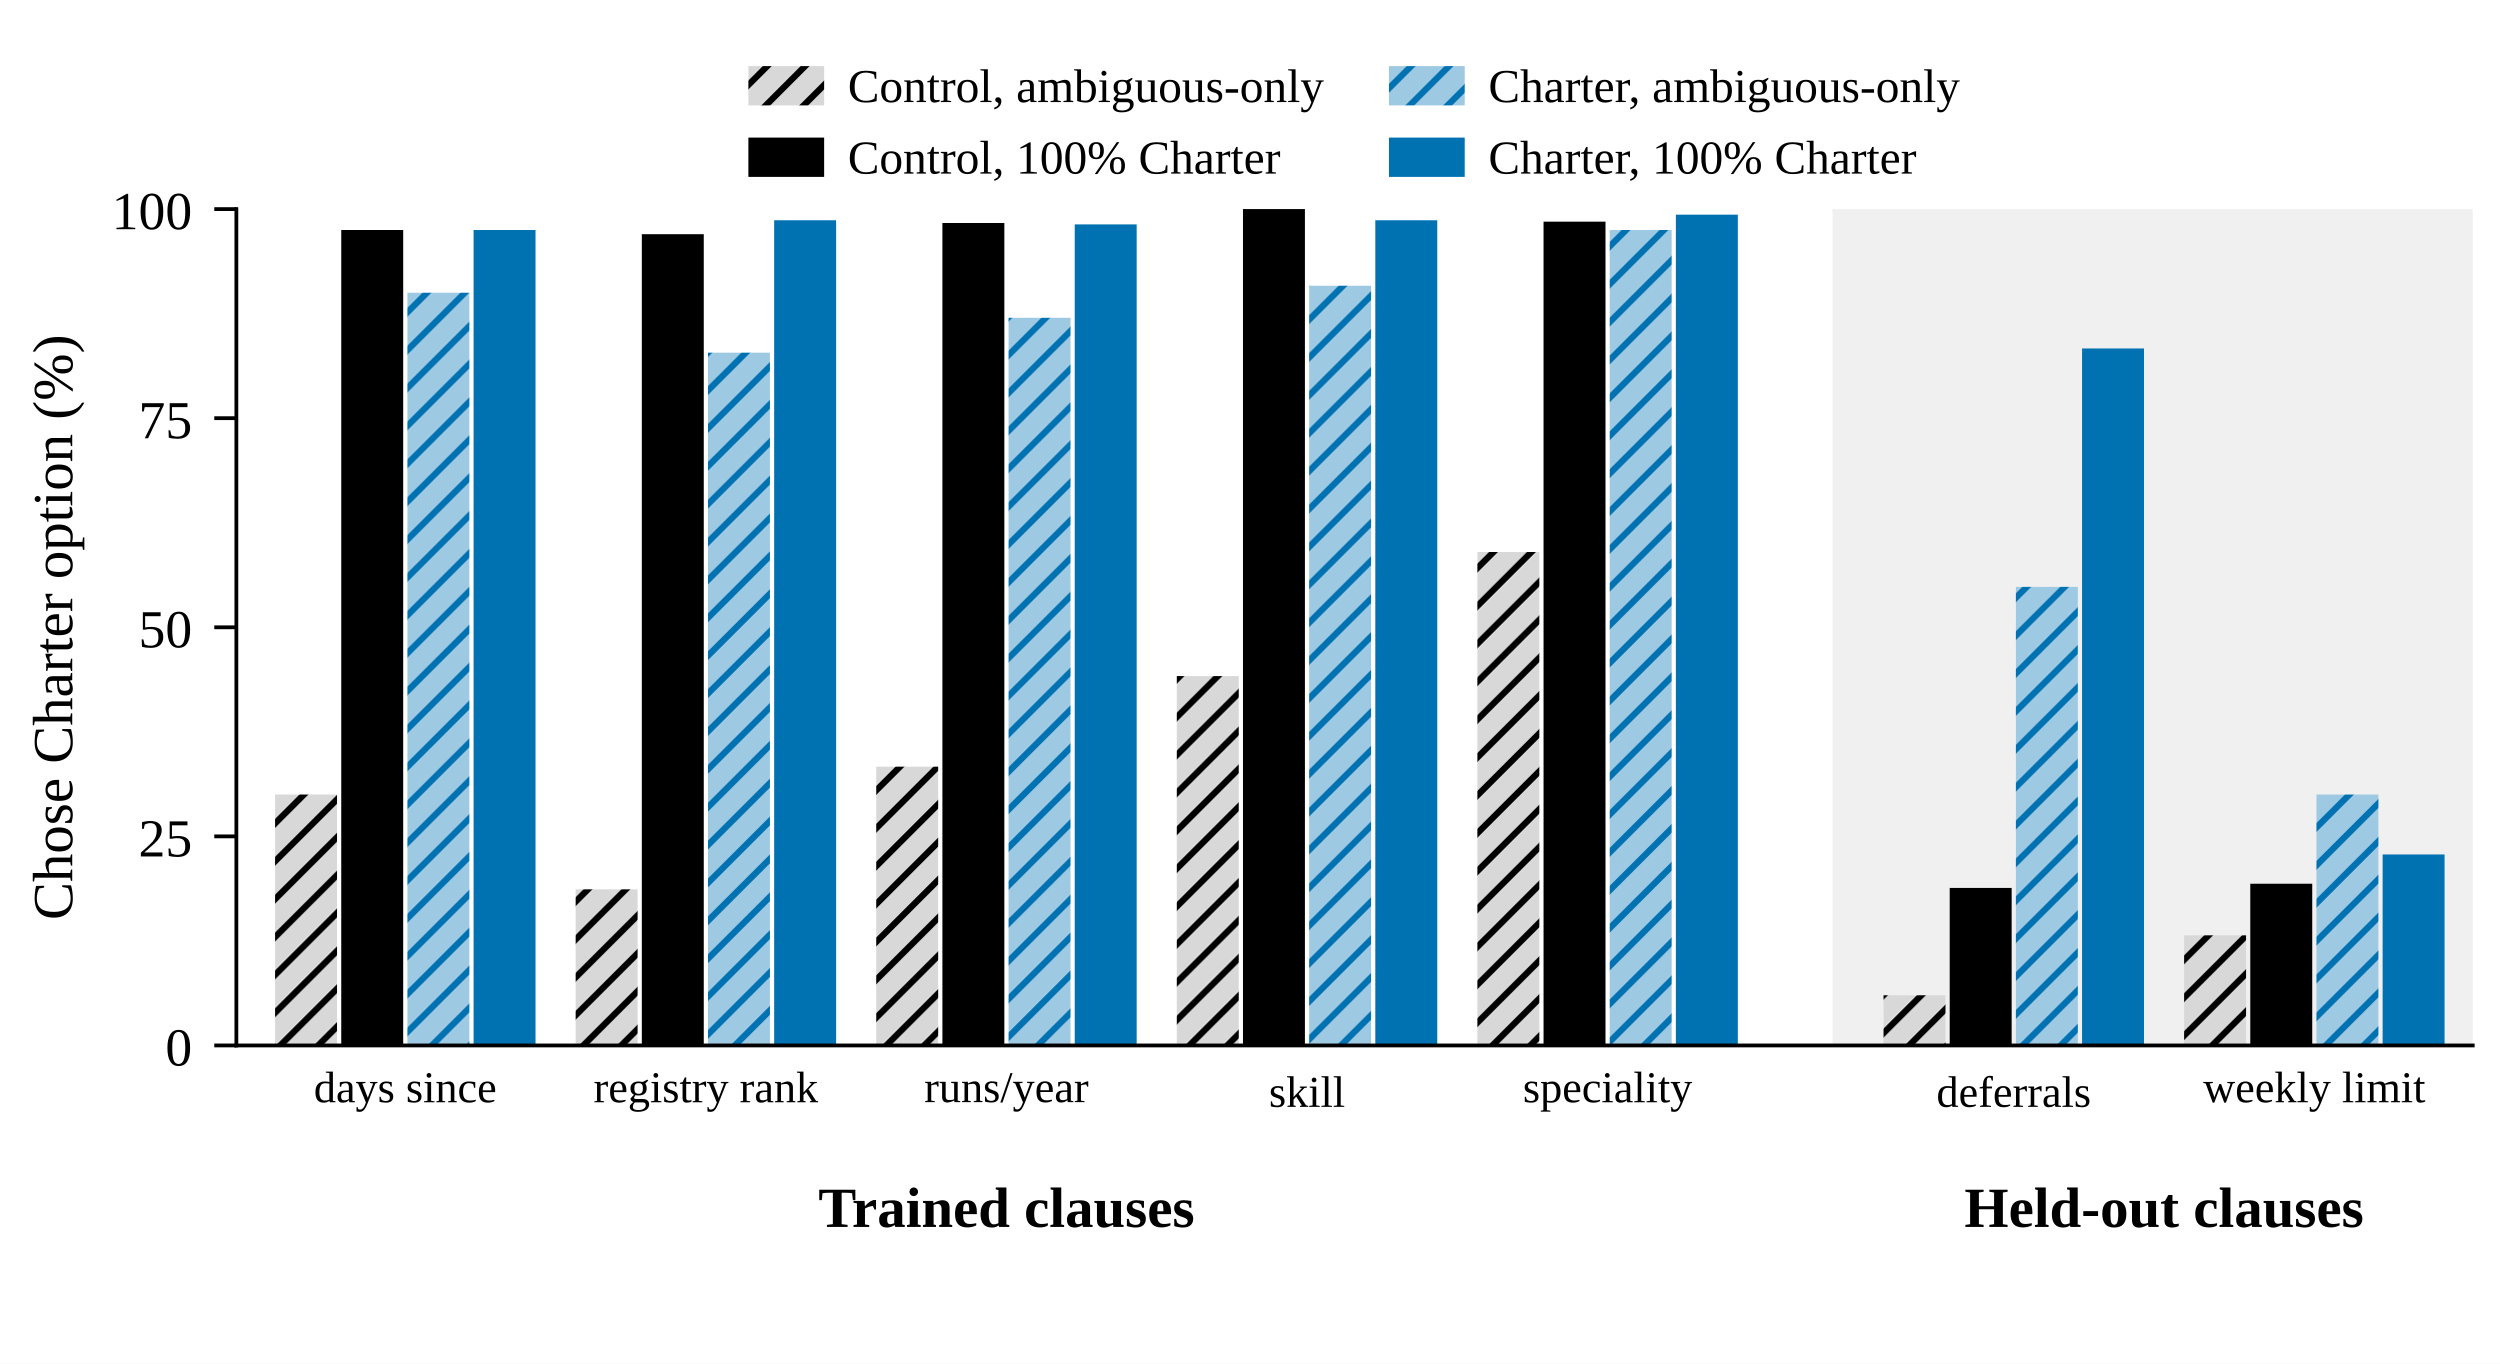
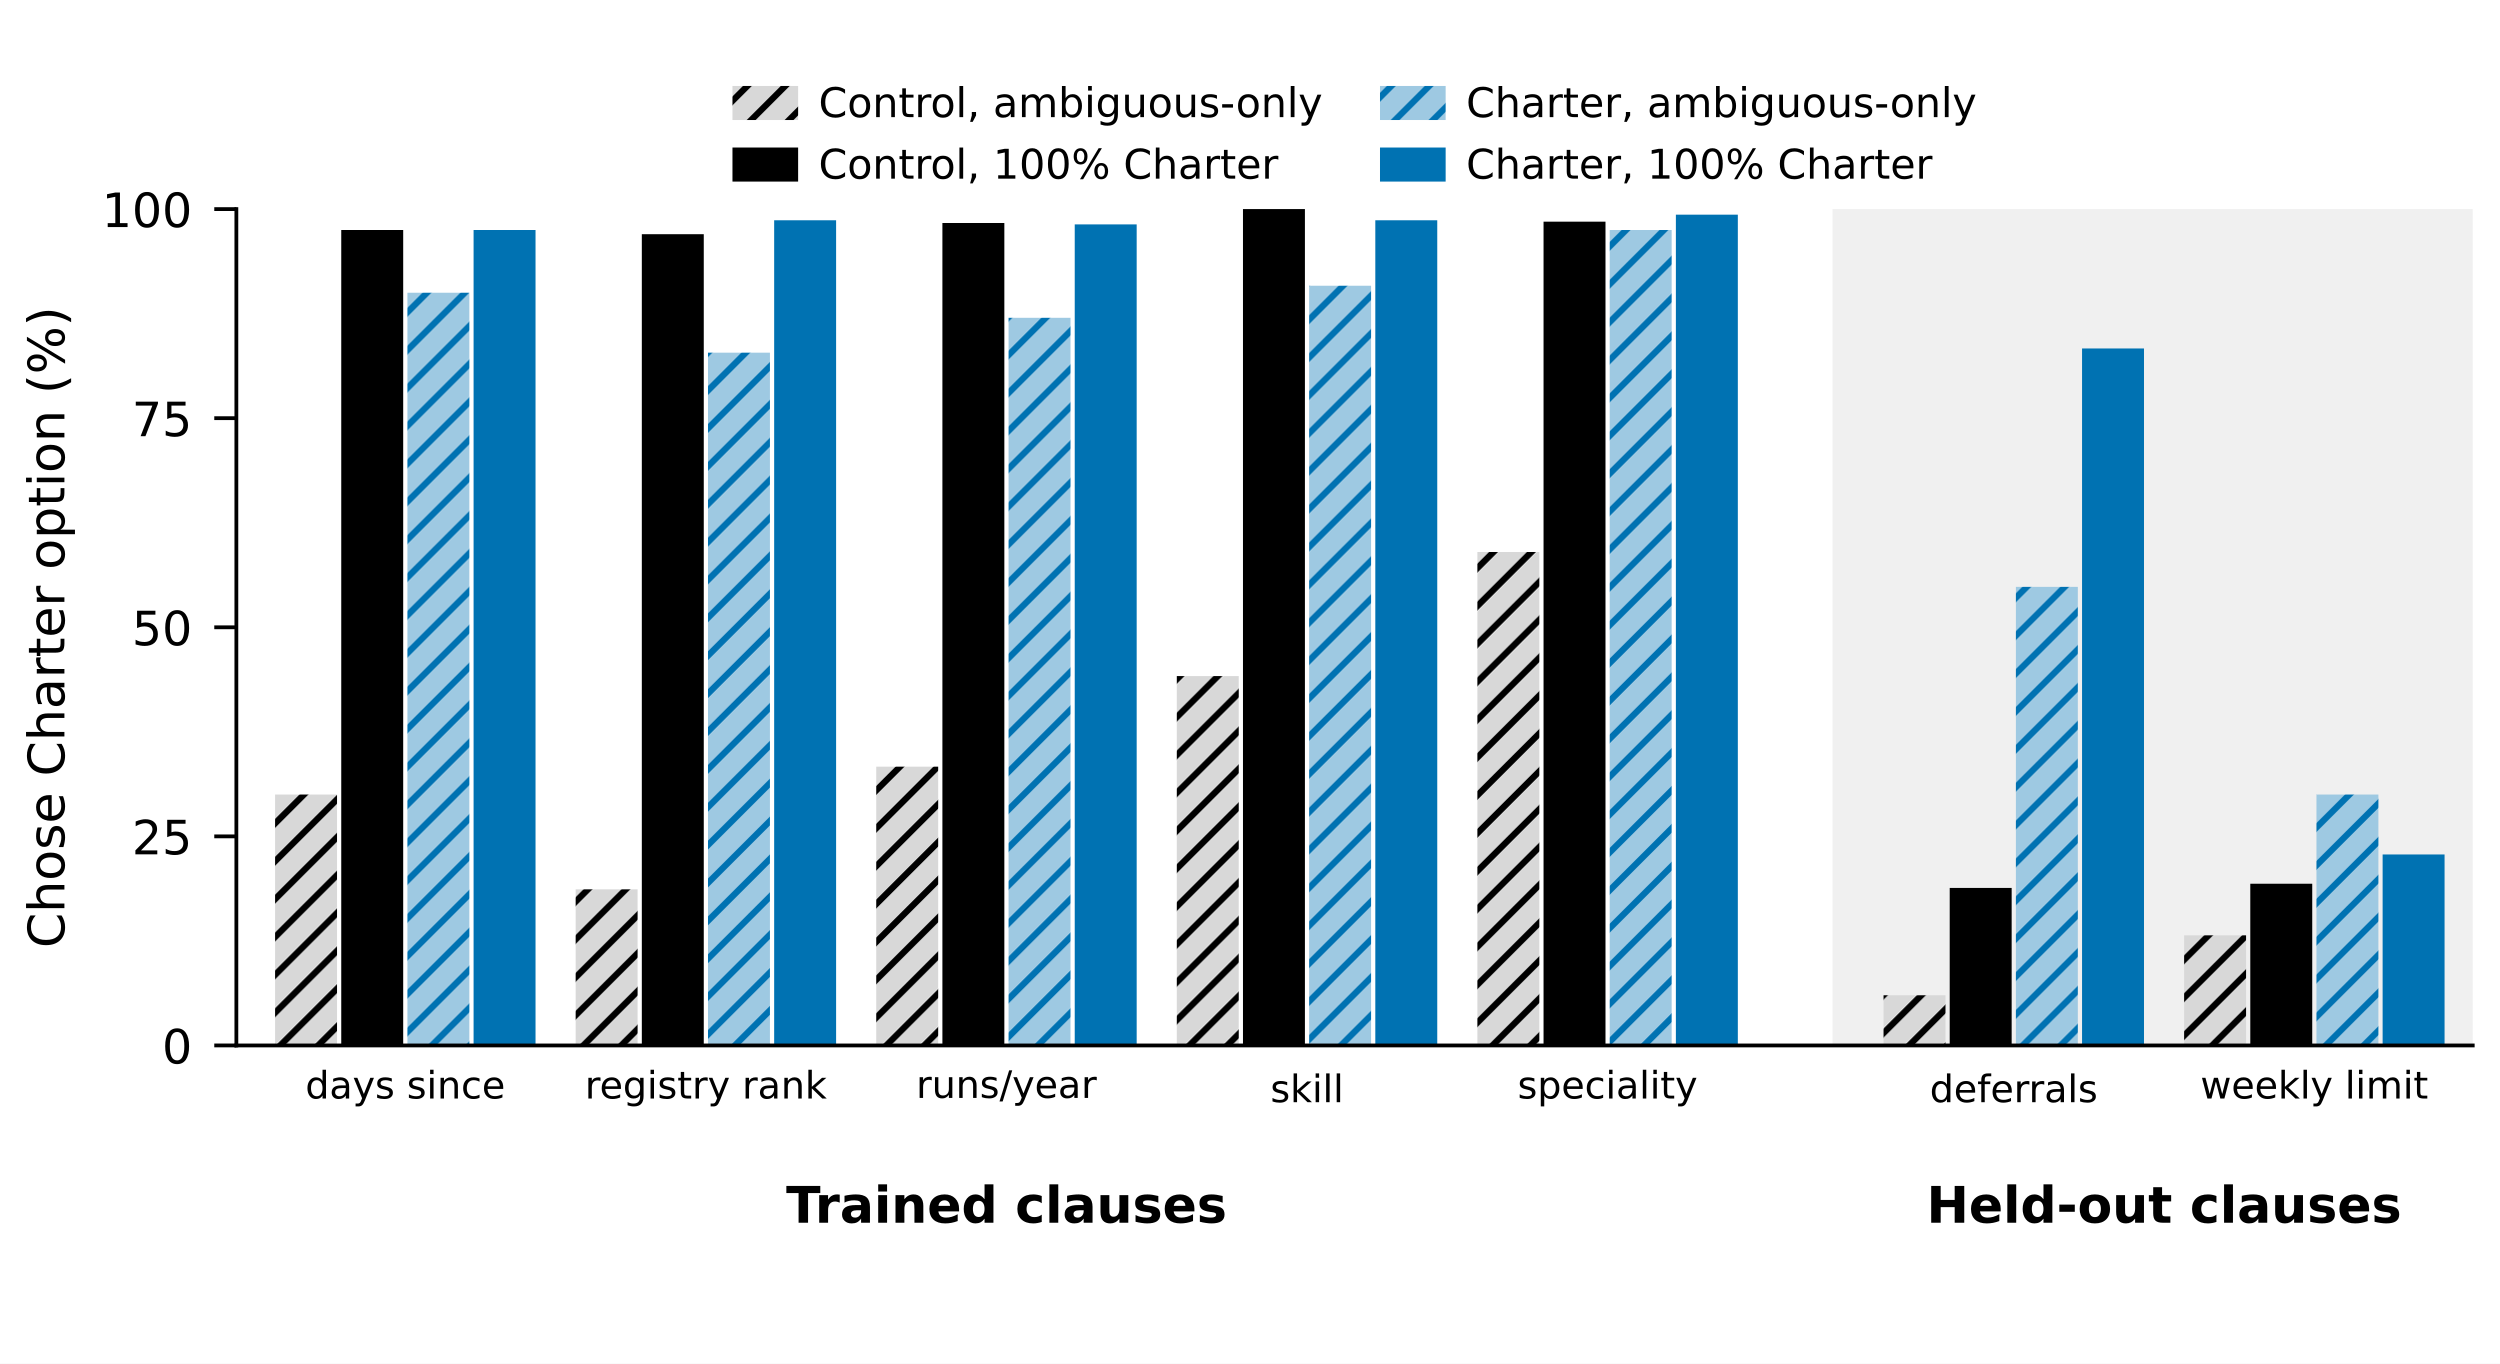
<svg xmlns="http://www.w3.org/2000/svg" xmlns:xlink="http://www.w3.org/1999/xlink" width="396pt" height="216pt" viewBox="0 0 396 216" version="1.1">
  <defs>
    <style type="text/css">*{stroke-linejoin: round; stroke-linecap: butt}</style>
  </defs>
  <g id="figure_1">
    <g id="patch_1">
      <path d="M 0 216  L 396 216  L 396 0  L 0 0  z " style="fill: #ffffff" />
    </g>
    <g id="axes_1">
      <g id="patch_2">
        <path d="M 37.44 165.6  L 391.68 165.6  L 391.68 33.12  L 37.44 33.12  z " style="fill: #ffffff" />
      </g>
      <g id="patch_3">
-         <path d="M 290.269 165.6  L 391.68 165.6  L 391.68 33.12  L 290.269 33.12  z " clip-path="url(#p3b9590fc05)" style="fill: #f0f0f0" />
+         <path d="M 290.269 165.6  L 391.68 165.6  L 391.68 33.12  L 290.269 33.12  z " clip-path="url(#p80f3b2ab05)" style="fill: #f0f0f0" />
      </g>
      <g id="matplotlib.axis_1">
        <g id="xtick_1">
          <g id="line2d_1" />
          <g id="text_1">
-             <text style="font-size: 7px; font-family: 'Times New Roman', 'Nimbus Roman', 'Liberation Serif', 'STIXGeneral', 'DejaVu Serif', serif; text-anchor: middle" x="64.2" y="174.602" transform="rotate(-0 64.20034 174.6025)">days since</text>
+             <text style="font-size: 6px; font-family: 'DejaVu Sans', sans-serif; text-anchor: middle" x="64.2" y="174.006" transform="rotate(-0 64.20034 174.0056)">days since</text>
          </g>
        </g>
        <g id="xtick_2">
          <g id="line2d_2" />
          <g id="text_2">
-             <text style="font-size: 7px; font-family: 'Times New Roman', 'Nimbus Roman', 'Liberation Serif', 'STIXGeneral', 'DejaVu Serif', serif; text-anchor: middle" x="111.811" y="174.602" transform="rotate(-0 111.8114 174.6025)">registry rank</text>
+             <text style="font-size: 6px; font-family: 'DejaVu Sans', sans-serif; text-anchor: middle" x="111.811" y="174.006" transform="rotate(-0 111.8114 174.0056)">registry rank</text>
          </g>
        </g>
        <g id="xtick_3">
          <g id="line2d_3" />
          <g id="text_3">
-             <text style="font-size: 7px; font-family: 'Times New Roman', 'Nimbus Roman', 'Liberation Serif', 'STIXGeneral', 'DejaVu Serif', serif; text-anchor: middle" x="159.423" y="174.578" transform="rotate(-0 159.4226 174.5779)">runs/year</text>
+             <text style="font-size: 6px; font-family: 'DejaVu Sans', sans-serif; text-anchor: middle" x="159.423" y="173.913" transform="rotate(-0 159.4226 173.9133)">runs/year</text>
          </g>
        </g>
        <g id="xtick_4">
          <g id="line2d_4" />
          <g id="text_4">
-             <text style="font-size: 7px; font-family: 'Times New Roman', 'Nimbus Roman', 'Liberation Serif', 'STIXGeneral', 'DejaVu Serif', serif; text-anchor: middle" x="207.034" y="175.33" transform="rotate(-0 207.0337 175.3304)">skill</text>
+             <text style="font-size: 6px; font-family: 'DejaVu Sans', sans-serif; text-anchor: middle" x="207.034" y="174.587" transform="rotate(-0 207.0337 174.5869)">skill</text>
          </g>
        </g>
        <g id="xtick_5">
          <g id="line2d_5" />
          <g id="text_5">
-             <text style="font-size: 7px; font-family: 'Times New Roman', 'Nimbus Roman', 'Liberation Serif', 'STIXGeneral', 'DejaVu Serif', serif; text-anchor: middle" x="254.645" y="174.602" transform="rotate(-0 254.6448 174.6025)">speciality</text>
+             <text style="font-size: 6px; font-family: 'DejaVu Sans', sans-serif; text-anchor: middle" x="254.645" y="174.006" transform="rotate(-0 254.6448 174.0056)">speciality</text>
          </g>
        </g>
        <g id="xtick_6">
          <g id="line2d_6" />
          <g id="text_6">
-             <text style="font-size: 7px; font-family: 'Times New Roman', 'Nimbus Roman', 'Liberation Serif', 'STIXGeneral', 'DejaVu Serif', serif; text-anchor: middle" x="318.981" y="175.33" transform="rotate(-0 318.9811 175.3304)">deferrals</text>
+             <text style="font-size: 6px; font-family: 'DejaVu Sans', sans-serif; text-anchor: middle" x="318.981" y="174.587" transform="rotate(-0 318.9811 174.5869)">deferrals</text>
          </g>
        </g>
        <g id="xtick_7">
          <g id="line2d_7" />
          <g id="text_7">
-             <text style="font-size: 7px; font-family: 'Times New Roman', 'Nimbus Roman', 'Liberation Serif', 'STIXGeneral', 'DejaVu Serif', serif; text-anchor: middle" x="366.592" y="174.602" transform="rotate(-0 366.5922 174.6025)">weekly limit</text>
+             <text style="font-size: 6px; font-family: 'DejaVu Sans', sans-serif; text-anchor: middle" x="366.592" y="174.006" transform="rotate(-0 366.5922 174.0056)">weekly limit</text>
          </g>
        </g>
      </g>
      <g id="matplotlib.axis_2">
        <g id="ytick_1">
          <g id="line2d_8">
            <defs>
-               <path id="maac097ac55" d="M 0 0  L -3.5 0  " style="stroke: #000000; stroke-width: 0.6" />
+               <path id="mfa503be761" d="M 0 0  L -3.5 0  " style="stroke: #000000; stroke-width: 0.6" />
            </defs>
            <g>
-               <use xlink:href="#maac097ac55" x="37.44" y="165.6" style="stroke: #000000; stroke-width: 0.6" />
+               <use xlink:href="#mfa503be761" x="37.44" y="165.6" style="stroke: #000000; stroke-width: 0.6" />
            </g>
          </g>
          <g id="text_8">
-             <text style="font-size: 8.5px; font-family: 'Times New Roman', 'Nimbus Roman', 'Liberation Serif', 'STIXGeneral', 'DejaVu Serif', serif; text-anchor: end" x="30.44" y="168.787" transform="rotate(-0 30.44 168.7875)">0</text>
+             <text style="font-size: 7.5px; font-family: 'DejaVu Sans', sans-serif; text-anchor: end" x="30.44" y="168.449" transform="rotate(-0 30.44 168.4491)">0</text>
          </g>
        </g>
        <g id="ytick_2">
          <g id="line2d_9">
            <g>
-               <use xlink:href="#maac097ac55" x="37.44" y="132.48" style="stroke: #000000; stroke-width: 0.6" />
+               <use xlink:href="#mfa503be761" x="37.44" y="132.48" style="stroke: #000000; stroke-width: 0.6" />
            </g>
          </g>
          <g id="text_9">
-             <text style="font-size: 8.5px; font-family: 'Times New Roman', 'Nimbus Roman', 'Liberation Serif', 'STIXGeneral', 'DejaVu Serif', serif; text-anchor: end" x="30.44" y="135.667" transform="rotate(-0 30.44 135.6675)">25</text>
+             <text style="font-size: 7.5px; font-family: 'DejaVu Sans', sans-serif; text-anchor: end" x="30.44" y="135.329" transform="rotate(-0 30.44 135.3291)">25</text>
          </g>
        </g>
        <g id="ytick_3">
          <g id="line2d_10">
            <g>
-               <use xlink:href="#maac097ac55" x="37.44" y="99.36" style="stroke: #000000; stroke-width: 0.6" />
+               <use xlink:href="#mfa503be761" x="37.44" y="99.36" style="stroke: #000000; stroke-width: 0.6" />
            </g>
          </g>
          <g id="text_10">
-             <text style="font-size: 8.5px; font-family: 'Times New Roman', 'Nimbus Roman', 'Liberation Serif', 'STIXGeneral', 'DejaVu Serif', serif; text-anchor: end" x="30.44" y="102.547" transform="rotate(-0 30.44 102.5475)">50</text>
+             <text style="font-size: 7.5px; font-family: 'DejaVu Sans', sans-serif; text-anchor: end" x="30.44" y="102.209" transform="rotate(-0 30.44 102.2091)">50</text>
          </g>
        </g>
        <g id="ytick_4">
          <g id="line2d_11">
            <g>
-               <use xlink:href="#maac097ac55" x="37.44" y="66.24" style="stroke: #000000; stroke-width: 0.6" />
+               <use xlink:href="#mfa503be761" x="37.44" y="66.24" style="stroke: #000000; stroke-width: 0.6" />
            </g>
          </g>
          <g id="text_11">
-             <text style="font-size: 8.5px; font-family: 'Times New Roman', 'Nimbus Roman', 'Liberation Serif', 'STIXGeneral', 'DejaVu Serif', serif; text-anchor: end" x="30.44" y="69.427" transform="rotate(-0 30.44 69.4275)">75</text>
+             <text style="font-size: 7.5px; font-family: 'DejaVu Sans', sans-serif; text-anchor: end" x="30.44" y="69.089" transform="rotate(-0 30.44 69.08912)">75</text>
          </g>
        </g>
        <g id="ytick_5">
          <g id="line2d_12">
            <g>
-               <use xlink:href="#maac097ac55" x="37.44" y="33.12" style="stroke: #000000; stroke-width: 0.6" />
+               <use xlink:href="#mfa503be761" x="37.44" y="33.12" style="stroke: #000000; stroke-width: 0.6" />
            </g>
          </g>
          <g id="text_12">
-             <text style="font-size: 8.5px; font-family: 'Times New Roman', 'Nimbus Roman', 'Liberation Serif', 'STIXGeneral', 'DejaVu Serif', serif; text-anchor: end" x="30.44" y="36.307" transform="rotate(-0 30.44 36.3075)">100</text>
+             <text style="font-size: 7.5px; font-family: 'DejaVu Sans', sans-serif; text-anchor: end" x="30.44" y="35.969" transform="rotate(-0 30.44 35.96912)">100</text>
          </g>
        </g>
        <g id="text_13">
-           <text style="font-size: 9px; font-family: 'Times New Roman', 'Nimbus Roman', 'Liberation Serif', 'STIXGeneral', 'DejaVu Serif', serif; text-anchor: middle" x="11.44" y="99.36" transform="rotate(-90 11.44 99.36)">Chose Charter option (%)</text>
+           <text style="font-size: 8px; font-family: 'DejaVu Sans', sans-serif; text-anchor: middle" x="10.203" y="99.36" transform="rotate(-90 10.2025 99.36)">Chose Charter option (%)</text>
        </g>
      </g>
      <g id="patch_4">
-         <path d="M 43.573 165.6  L 53.385 165.6  L 53.385 125.856  L 43.573 125.856  z " clip-path="url(#p3b9590fc05)" style="fill: url(#h930a3dfc24)" />
+         <path d="M 43.573 165.6  L 53.385 165.6  L 53.385 125.856  L 43.573 125.856  z " clip-path="url(#p80f3b2ab05)" style="fill: url(#h10194b5928)" />
      </g>
      <g id="patch_5">
-         <path d="M 54.054 165.6  L 63.866 165.6  L 63.866 36.432  L 54.054 36.432  z " clip-path="url(#p3b9590fc05)" />
+         <path d="M 54.054 165.6  L 63.866 165.6  L 63.866 36.432  L 54.054 36.432  z " clip-path="url(#p80f3b2ab05)" />
      </g>
      <g id="patch_6">
-         <path d="M 64.535 165.6  L 74.347 165.6  L 74.347 46.368  L 64.535 46.368  z " clip-path="url(#p3b9590fc05)" style="fill: url(#h744311b264)" />
+         <path d="M 64.535 165.6  L 74.347 165.6  L 74.347 46.368  L 64.535 46.368  z " clip-path="url(#p80f3b2ab05)" style="fill: url(#h56ba864d5e)" />
      </g>
      <g id="patch_7">
-         <path d="M 75.016 165.6  L 84.828 165.6  L 84.828 36.432  L 75.016 36.432  z " clip-path="url(#p3b9590fc05)" style="fill: #0072b2" />
+         <path d="M 75.016 165.6  L 84.828 165.6  L 84.828 36.432  L 75.016 36.432  z " clip-path="url(#p80f3b2ab05)" style="fill: #0072b2" />
      </g>
      <g id="patch_8">
-         <path d="M 91.184 165.6  L 100.996 165.6  L 100.996 140.87  L 91.184 140.87  z " clip-path="url(#p3b9590fc05)" style="fill: url(#h930a3dfc24)" />
+         <path d="M 91.184 165.6  L 100.996 165.6  L 100.996 140.87  L 91.184 140.87  z " clip-path="url(#p80f3b2ab05)" style="fill: url(#h10194b5928)" />
      </g>
      <g id="patch_9">
-         <path d="M 101.665 165.6  L 111.477 165.6  L 111.477 37.094  L 101.665 37.094  z " clip-path="url(#p3b9590fc05)" />
+         <path d="M 101.665 165.6  L 111.477 165.6  L 111.477 37.094  L 101.665 37.094  z " clip-path="url(#p80f3b2ab05)" />
      </g>
      <g id="patch_10">
-         <path d="M 112.146 165.6  L 121.958 165.6  L 121.958 55.862  L 112.146 55.862  z " clip-path="url(#p3b9590fc05)" style="fill: url(#h744311b264)" />
+         <path d="M 112.146 165.6  L 121.958 165.6  L 121.958 55.862  L 112.146 55.862  z " clip-path="url(#p80f3b2ab05)" style="fill: url(#h56ba864d5e)" />
      </g>
      <g id="patch_11">
-         <path d="M 122.627 165.6  L 132.439 165.6  L 132.439 34.886  L 122.627 34.886  z " clip-path="url(#p3b9590fc05)" style="fill: #0072b2" />
+         <path d="M 122.627 165.6  L 132.439 165.6  L 132.439 34.886  L 122.627 34.886  z " clip-path="url(#p80f3b2ab05)" style="fill: #0072b2" />
      </g>
      <g id="patch_12">
-         <path d="M 138.795 165.6  L 148.607 165.6  L 148.607 121.44  L 138.795 121.44  z " clip-path="url(#p3b9590fc05)" style="fill: url(#h930a3dfc24)" />
+         <path d="M 138.795 165.6  L 148.607 165.6  L 148.607 121.44  L 138.795 121.44  z " clip-path="url(#p80f3b2ab05)" style="fill: url(#h10194b5928)" />
      </g>
      <g id="patch_13">
-         <path d="M 149.276 165.6  L 159.088 165.6  L 159.088 35.328  L 149.276 35.328  z " clip-path="url(#p3b9590fc05)" />
+         <path d="M 149.276 165.6  L 159.088 165.6  L 159.088 35.328  L 149.276 35.328  z " clip-path="url(#p80f3b2ab05)" />
      </g>
      <g id="patch_14">
-         <path d="M 159.757 165.6  L 169.569 165.6  L 169.569 50.342  L 159.757 50.342  z " clip-path="url(#p3b9590fc05)" style="fill: url(#h744311b264)" />
+         <path d="M 159.757 165.6  L 169.569 165.6  L 169.569 50.342  L 159.757 50.342  z " clip-path="url(#p80f3b2ab05)" style="fill: url(#h56ba864d5e)" />
      </g>
      <g id="patch_15">
-         <path d="M 170.238 165.6  L 180.05 165.6  L 180.05 35.549  L 170.238 35.549  z " clip-path="url(#p3b9590fc05)" style="fill: #0072b2" />
+         <path d="M 170.238 165.6  L 180.05 165.6  L 180.05 35.549  L 170.238 35.549  z " clip-path="url(#p80f3b2ab05)" style="fill: #0072b2" />
      </g>
      <g id="patch_16">
-         <path d="M 186.406 165.6  L 196.218 165.6  L 196.218 107.088  L 186.406 107.088  z " clip-path="url(#p3b9590fc05)" style="fill: url(#h930a3dfc24)" />
+         <path d="M 186.406 165.6  L 196.218 165.6  L 196.218 107.088  L 186.406 107.088  z " clip-path="url(#p80f3b2ab05)" style="fill: url(#h10194b5928)" />
      </g>
      <g id="patch_17">
-         <path d="M 196.887 165.6  L 206.699 165.6  L 206.699 33.12  L 196.887 33.12  z " clip-path="url(#p3b9590fc05)" />
+         <path d="M 196.887 165.6  L 206.699 165.6  L 206.699 33.12  L 196.887 33.12  z " clip-path="url(#p80f3b2ab05)" />
      </g>
      <g id="patch_18">
-         <path d="M 207.368 165.6  L 217.18 165.6  L 217.18 45.264  L 207.368 45.264  z " clip-path="url(#p3b9590fc05)" style="fill: url(#h744311b264)" />
+         <path d="M 207.368 165.6  L 217.18 165.6  L 217.18 45.264  L 207.368 45.264  z " clip-path="url(#p80f3b2ab05)" style="fill: url(#h56ba864d5e)" />
      </g>
      <g id="patch_19">
-         <path d="M 217.849 165.6  L 227.661 165.6  L 227.661 34.886  L 217.849 34.886  z " clip-path="url(#p3b9590fc05)" style="fill: #0072b2" />
+         <path d="M 217.849 165.6  L 227.661 165.6  L 227.661 34.886  L 217.849 34.886  z " clip-path="url(#p80f3b2ab05)" style="fill: #0072b2" />
      </g>
      <g id="patch_20">
-         <path d="M 234.017 165.6  L 243.829 165.6  L 243.829 87.437  L 234.017 87.437  z " clip-path="url(#p3b9590fc05)" style="fill: url(#h930a3dfc24)" />
+         <path d="M 234.017 165.6  L 243.829 165.6  L 243.829 87.437  L 234.017 87.437  z " clip-path="url(#p80f3b2ab05)" style="fill: url(#h10194b5928)" />
      </g>
      <g id="patch_21">
-         <path d="M 244.498 165.6  L 254.31 165.6  L 254.31 35.107  L 244.498 35.107  z " clip-path="url(#p3b9590fc05)" />
+         <path d="M 244.498 165.6  L 254.31 165.6  L 254.31 35.107  L 244.498 35.107  z " clip-path="url(#p80f3b2ab05)" />
      </g>
      <g id="patch_22">
-         <path d="M 254.979 165.6  L 264.791 165.6  L 264.791 36.432  L 254.979 36.432  z " clip-path="url(#p3b9590fc05)" style="fill: url(#h744311b264)" />
+         <path d="M 254.979 165.6  L 264.791 165.6  L 264.791 36.432  L 254.979 36.432  z " clip-path="url(#p80f3b2ab05)" style="fill: url(#h56ba864d5e)" />
      </g>
      <g id="patch_23">
-         <path d="M 265.46 165.6  L 275.273 165.6  L 275.273 34.003  L 265.46 34.003  z " clip-path="url(#p3b9590fc05)" style="fill: #0072b2" />
+         <path d="M 265.46 165.6  L 275.273 165.6  L 275.273 34.003  L 265.46 34.003  z " clip-path="url(#p80f3b2ab05)" style="fill: #0072b2" />
      </g>
      <g id="patch_24">
-         <path d="M 298.353 165.6  L 308.165 165.6  L 308.165 157.651  L 298.353 157.651  z " clip-path="url(#p3b9590fc05)" style="fill: url(#h930a3dfc24)" />
+         <path d="M 298.353 165.6  L 308.165 165.6  L 308.165 157.651  L 298.353 157.651  z " clip-path="url(#p80f3b2ab05)" style="fill: url(#h10194b5928)" />
      </g>
      <g id="patch_25">
-         <path d="M 308.834 165.6  L 318.647 165.6  L 318.647 140.65  L 308.834 140.65  z " clip-path="url(#p3b9590fc05)" />
+         <path d="M 308.834 165.6  L 318.647 165.6  L 318.647 140.65  L 308.834 140.65  z " clip-path="url(#p80f3b2ab05)" />
      </g>
      <g id="patch_26">
-         <path d="M 319.316 165.6  L 329.128 165.6  L 329.128 92.957  L 319.316 92.957  z " clip-path="url(#p3b9590fc05)" style="fill: url(#h744311b264)" />
+         <path d="M 319.316 165.6  L 329.128 165.6  L 329.128 92.957  L 319.316 92.957  z " clip-path="url(#p80f3b2ab05)" style="fill: url(#h56ba864d5e)" />
      </g>
      <g id="patch_27">
-         <path d="M 329.797 165.6  L 339.609 165.6  L 339.609 55.2  L 329.797 55.2  z " clip-path="url(#p3b9590fc05)" style="fill: #0072b2" />
+         <path d="M 329.797 165.6  L 339.609 165.6  L 339.609 55.2  L 329.797 55.2  z " clip-path="url(#p80f3b2ab05)" style="fill: #0072b2" />
      </g>
      <g id="patch_28">
-         <path d="M 345.964 165.6  L 355.777 165.6  L 355.777 148.157  L 345.964 148.157  z " clip-path="url(#p3b9590fc05)" style="fill: url(#h930a3dfc24)" />
+         <path d="M 345.964 165.6  L 355.777 165.6  L 355.777 148.157  L 345.964 148.157  z " clip-path="url(#p80f3b2ab05)" style="fill: url(#h10194b5928)" />
      </g>
      <g id="patch_29">
-         <path d="M 356.446 165.6  L 366.258 165.6  L 366.258 139.987  L 356.446 139.987  z " clip-path="url(#p3b9590fc05)" />
+         <path d="M 356.446 165.6  L 366.258 165.6  L 366.258 139.987  L 356.446 139.987  z " clip-path="url(#p80f3b2ab05)" />
      </g>
      <g id="patch_30">
-         <path d="M 366.927 165.6  L 376.739 165.6  L 376.739 125.856  L 366.927 125.856  z " clip-path="url(#p3b9590fc05)" style="fill: url(#h744311b264)" />
+         <path d="M 366.927 165.6  L 376.739 165.6  L 376.739 125.856  L 366.927 125.856  z " clip-path="url(#p80f3b2ab05)" style="fill: url(#h56ba864d5e)" />
      </g>
      <g id="patch_31">
-         <path d="M 377.408 165.6  L 387.22 165.6  L 387.22 135.35  L 377.408 135.35  z " clip-path="url(#p3b9590fc05)" style="fill: #0072b2" />
+         <path d="M 377.408 165.6  L 387.22 165.6  L 387.22 135.35  L 377.408 135.35  z " clip-path="url(#p80f3b2ab05)" style="fill: #0072b2" />
      </g>
      <g id="patch_32">
        <path d="M 37.44 165.6  L 37.44 33.12  " style="fill: none; stroke: #000000; stroke-width: 0.6; stroke-linejoin: miter; stroke-linecap: square" />
      </g>
      <g id="patch_33">
        <path d="M 37.44 165.6  L 391.68 165.6  " style="fill: none; stroke: #000000; stroke-width: 0.6; stroke-linejoin: miter; stroke-linecap: square" />
      </g>
      <g id="text_14">
-         <text style="font-weight: 700; font-size: 9px; font-family: 'Times New Roman', 'Nimbus Roman', 'Liberation Serif', 'STIXGeneral', 'DejaVu Serif', serif; text-anchor: middle" x="159.423" y="194.35" transform="rotate(-0 159.4226 194.35)">Trained clauses</text>
+         <text style="font-weight: 700; font-size: 8px; font-family: 'DejaVu Sans', sans-serif; text-anchor: middle" x="159.423" y="193.679" transform="rotate(-0 159.4226 193.6788)">Trained clauses</text>
      </g>
      <g id="text_15">
-         <text style="font-weight: 700; font-size: 9px; font-family: 'Times New Roman', 'Nimbus Roman', 'Liberation Serif', 'STIXGeneral', 'DejaVu Serif', serif; text-anchor: middle" x="342.787" y="194.35" transform="rotate(-0 342.7866 194.35)">Held-out clauses</text>
+         <text style="font-weight: 700; font-size: 8px; font-family: 'DejaVu Sans', sans-serif; text-anchor: middle" x="342.787" y="193.679" transform="rotate(-0 342.7866 193.6788)">Held-out clauses</text>
      </g>
      <g id="legend_1">
        <g id="patch_34">
-           <path d="M 118.544 16.695  L 130.544 16.695  L 130.544 10.47  L 118.544 10.47  z " style="fill: url(#h930a3dfc24)" />
+           <path d="M 116.023 19.012  L 126.423 19.012  L 126.423 13.617  L 116.023 13.617  z " style="fill: url(#h10194b5928)" />
        </g>
        <g id="text_16">
-           <text style="font-size: 7.5px; font-family: 'Times New Roman', 'Nimbus Roman', 'Liberation Serif', 'STIXGeneral', 'DejaVu Serif', serif; text-anchor: start" x="134.294" y="16.17" transform="rotate(-0 134.2942 16.17)">Control, ambiguous-only</text>
+           <text style="font-size: 6.5px; font-family: 'DejaVu Sans', sans-serif; text-anchor: start" x="129.673" y="18.557" transform="rotate(-0 129.673 18.55695)">Control, ambiguous-only</text>
        </g>
        <g id="patch_35">
-           <path d="M 118.544 28.02  L 130.544 28.02  L 130.544 21.795  L 118.544 21.795  z " />
+           <path d="M 116.023 28.763  L 126.423 28.763  L 126.423 23.368  L 116.023 23.368  z " />
        </g>
        <g id="text_17">
-           <text style="font-size: 7.5px; font-family: 'Times New Roman', 'Nimbus Roman', 'Liberation Serif', 'STIXGeneral', 'DejaVu Serif', serif; text-anchor: start" x="134.294" y="27.495" transform="rotate(-0 134.2942 27.495)">Control, 100% Charter</text>
+           <text style="font-size: 6.5px; font-family: 'DejaVu Sans', sans-serif; text-anchor: start" x="129.673" y="28.308" transform="rotate(-0 129.673 28.30848)">Control, 100% Charter</text>
        </g>
        <g id="patch_36">
-           <path d="M 220.012 16.695  L 232.012 16.695  L 232.012 10.47  L 220.012 10.47  z " style="fill: url(#h744311b264)" />
+           <path d="M 218.591 19.012  L 228.991 19.012  L 228.991 13.617  L 218.591 13.617  z " style="fill: url(#h56ba864d5e)" />
        </g>
        <g id="text_18">
-           <text style="font-size: 7.5px; font-family: 'Times New Roman', 'Nimbus Roman', 'Liberation Serif', 'STIXGeneral', 'DejaVu Serif', serif; text-anchor: start" x="235.762" y="16.17" transform="rotate(-0 235.7621 16.17)">Charter, ambiguous-only</text>
+           <text style="font-size: 6.5px; font-family: 'DejaVu Sans', sans-serif; text-anchor: start" x="232.241" y="18.557" transform="rotate(-0 232.241 18.55695)">Charter, ambiguous-only</text>
        </g>
        <g id="patch_37">
-           <path d="M 220.012 28.02  L 232.012 28.02  L 232.012 21.795  L 220.012 21.795  z " style="fill: #0072b2" />
+           <path d="M 218.591 28.763  L 228.991 28.763  L 228.991 23.368  L 218.591 23.368  z " style="fill: #0072b2" />
        </g>
        <g id="text_19">
-           <text style="font-size: 7.5px; font-family: 'Times New Roman', 'Nimbus Roman', 'Liberation Serif', 'STIXGeneral', 'DejaVu Serif', serif; text-anchor: start" x="235.762" y="27.495" transform="rotate(-0 235.7621 27.495)">Charter, 100% Charter</text>
+           <text style="font-size: 6.5px; font-family: 'DejaVu Sans', sans-serif; text-anchor: start" x="232.241" y="28.308" transform="rotate(-0 232.241 28.30848)">Charter, 100% Charter</text>
        </g>
      </g>
    </g>
  </g>
  <defs>
-     <clipPath id="p3b9590fc05">
+     <clipPath id="p80f3b2ab05">
      <rect x="37.44" y="33.12" width="354.24" height="132.48" />
    </clipPath>
  </defs>
  <defs>
-     <pattern id="h930a3dfc24" patternUnits="userSpaceOnUse" x="0" y="0" width="72" height="72">
+     <pattern id="h10194b5928" patternUnits="userSpaceOnUse" x="0" y="0" width="72" height="72">
      <rect x="0" y="0" width="73" height="73" fill="#d8d8d8" />
      <path d="M -36 36  L 36 -36  M -33 39  L 39 -33  M -30 42  L 42 -30  M -27 45  L 45 -27  M -24 48  L 48 -24  M -21 51  L 51 -21  M -18 54  L 54 -18  M -15 57  L 57 -15  M -12 60  L 60 -12  M -9 63  L 63 -9  M -6 66  L 66 -6  M -3 69  L 69 -3  M 0 72  L 72 0  M 3 75  L 75 3  M 6 78  L 78 6  M 9 81  L 81 9  M 12 84  L 84 12  M 15 87  L 87 15  M 18 90  L 90 18  M 21 93  L 93 21  M 24 96  L 96 24  M 27 99  L 99 27  M 30 102  L 102 30  M 33 105  L 105 33  M 36 108  L 108 36  " style="fill: #000000; stroke: #000000; stroke-width: 1.0; stroke-linecap: butt; stroke-linejoin: miter" />
    </pattern>
-     <pattern id="h744311b264" patternUnits="userSpaceOnUse" x="0" y="0" width="72" height="72">
+     <pattern id="h56ba864d5e" patternUnits="userSpaceOnUse" x="0" y="0" width="72" height="72">
      <rect x="0" y="0" width="73" height="73" fill="#9ec9e2" />
      <path d="M -36 36  L 36 -36  M -33 39  L 39 -33  M -30 42  L 42 -30  M -27 45  L 45 -27  M -24 48  L 48 -24  M -21 51  L 51 -21  M -18 54  L 54 -18  M -15 57  L 57 -15  M -12 60  L 60 -12  M -9 63  L 63 -9  M -6 66  L 66 -6  M -3 69  L 69 -3  M 0 72  L 72 0  M 3 75  L 75 3  M 6 78  L 78 6  M 9 81  L 81 9  M 12 84  L 84 12  M 15 87  L 87 15  M 18 90  L 90 18  M 21 93  L 93 21  M 24 96  L 96 24  M 27 99  L 99 27  M 30 102  L 102 30  M 33 105  L 105 33  M 36 108  L 108 36  " style="fill: #0072b2; stroke: #0072b2; stroke-width: 1.0; stroke-linecap: butt; stroke-linejoin: miter" />
    </pattern>
  </defs>
</svg>
